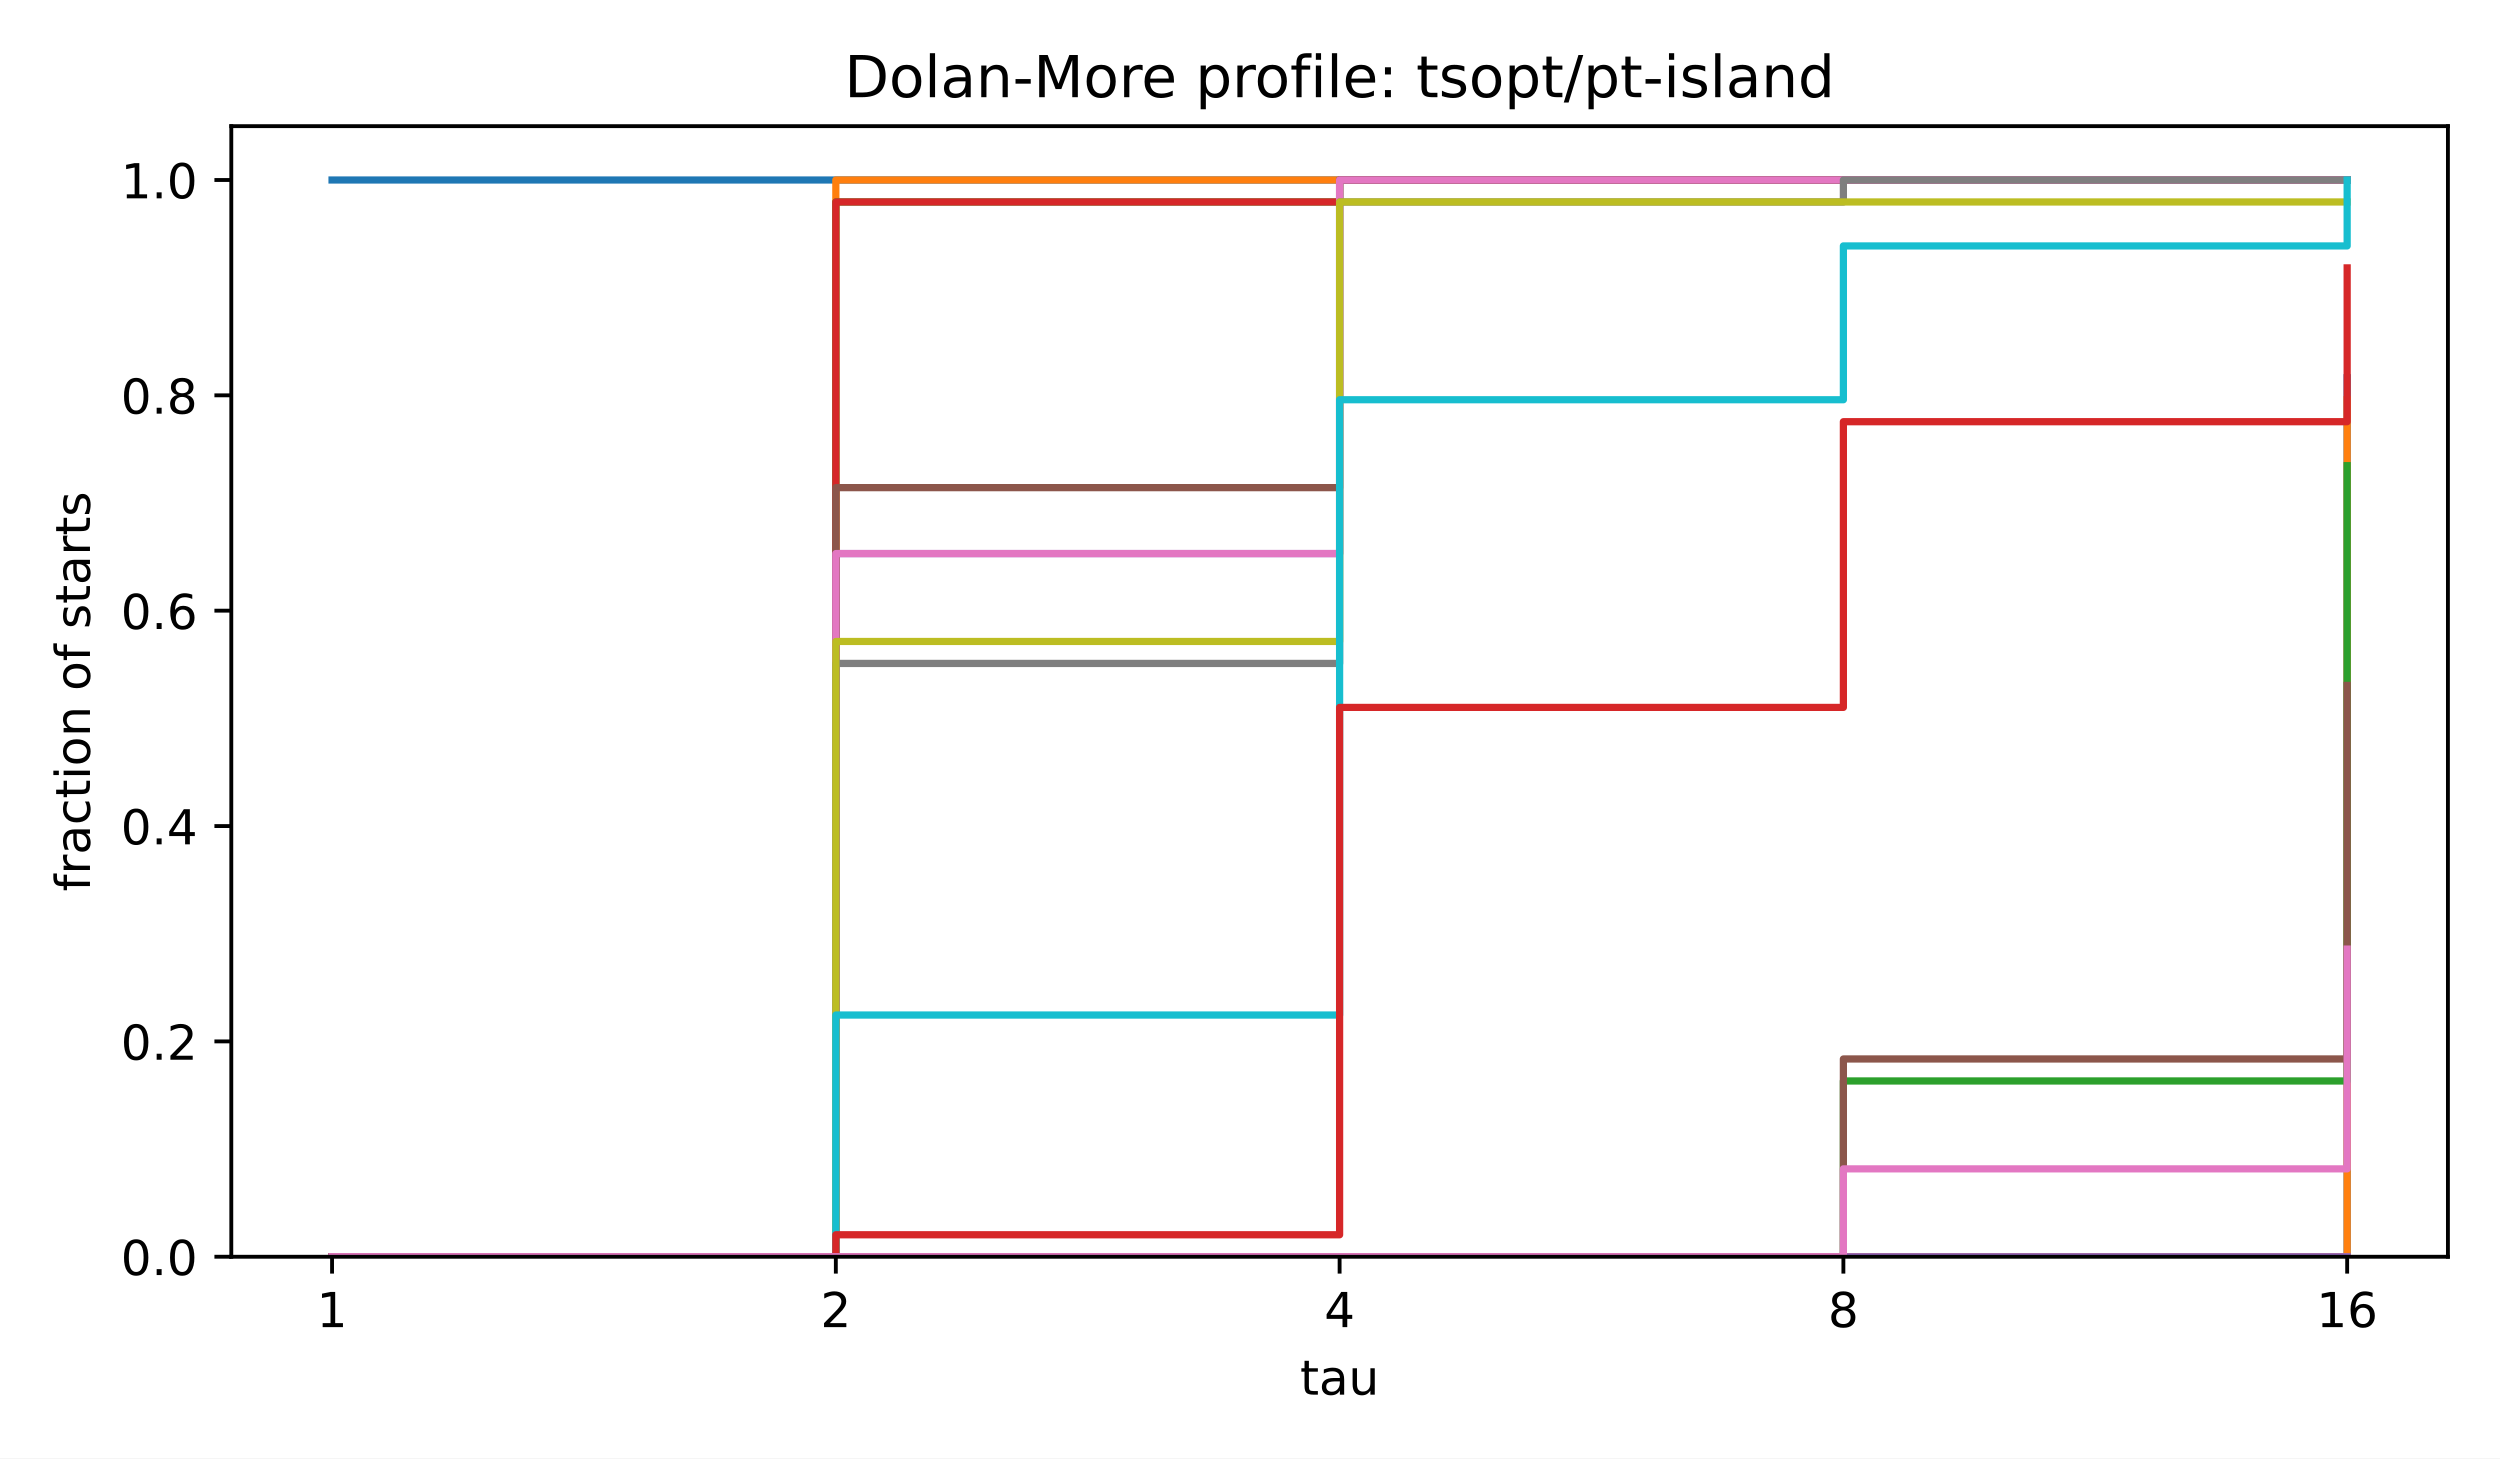
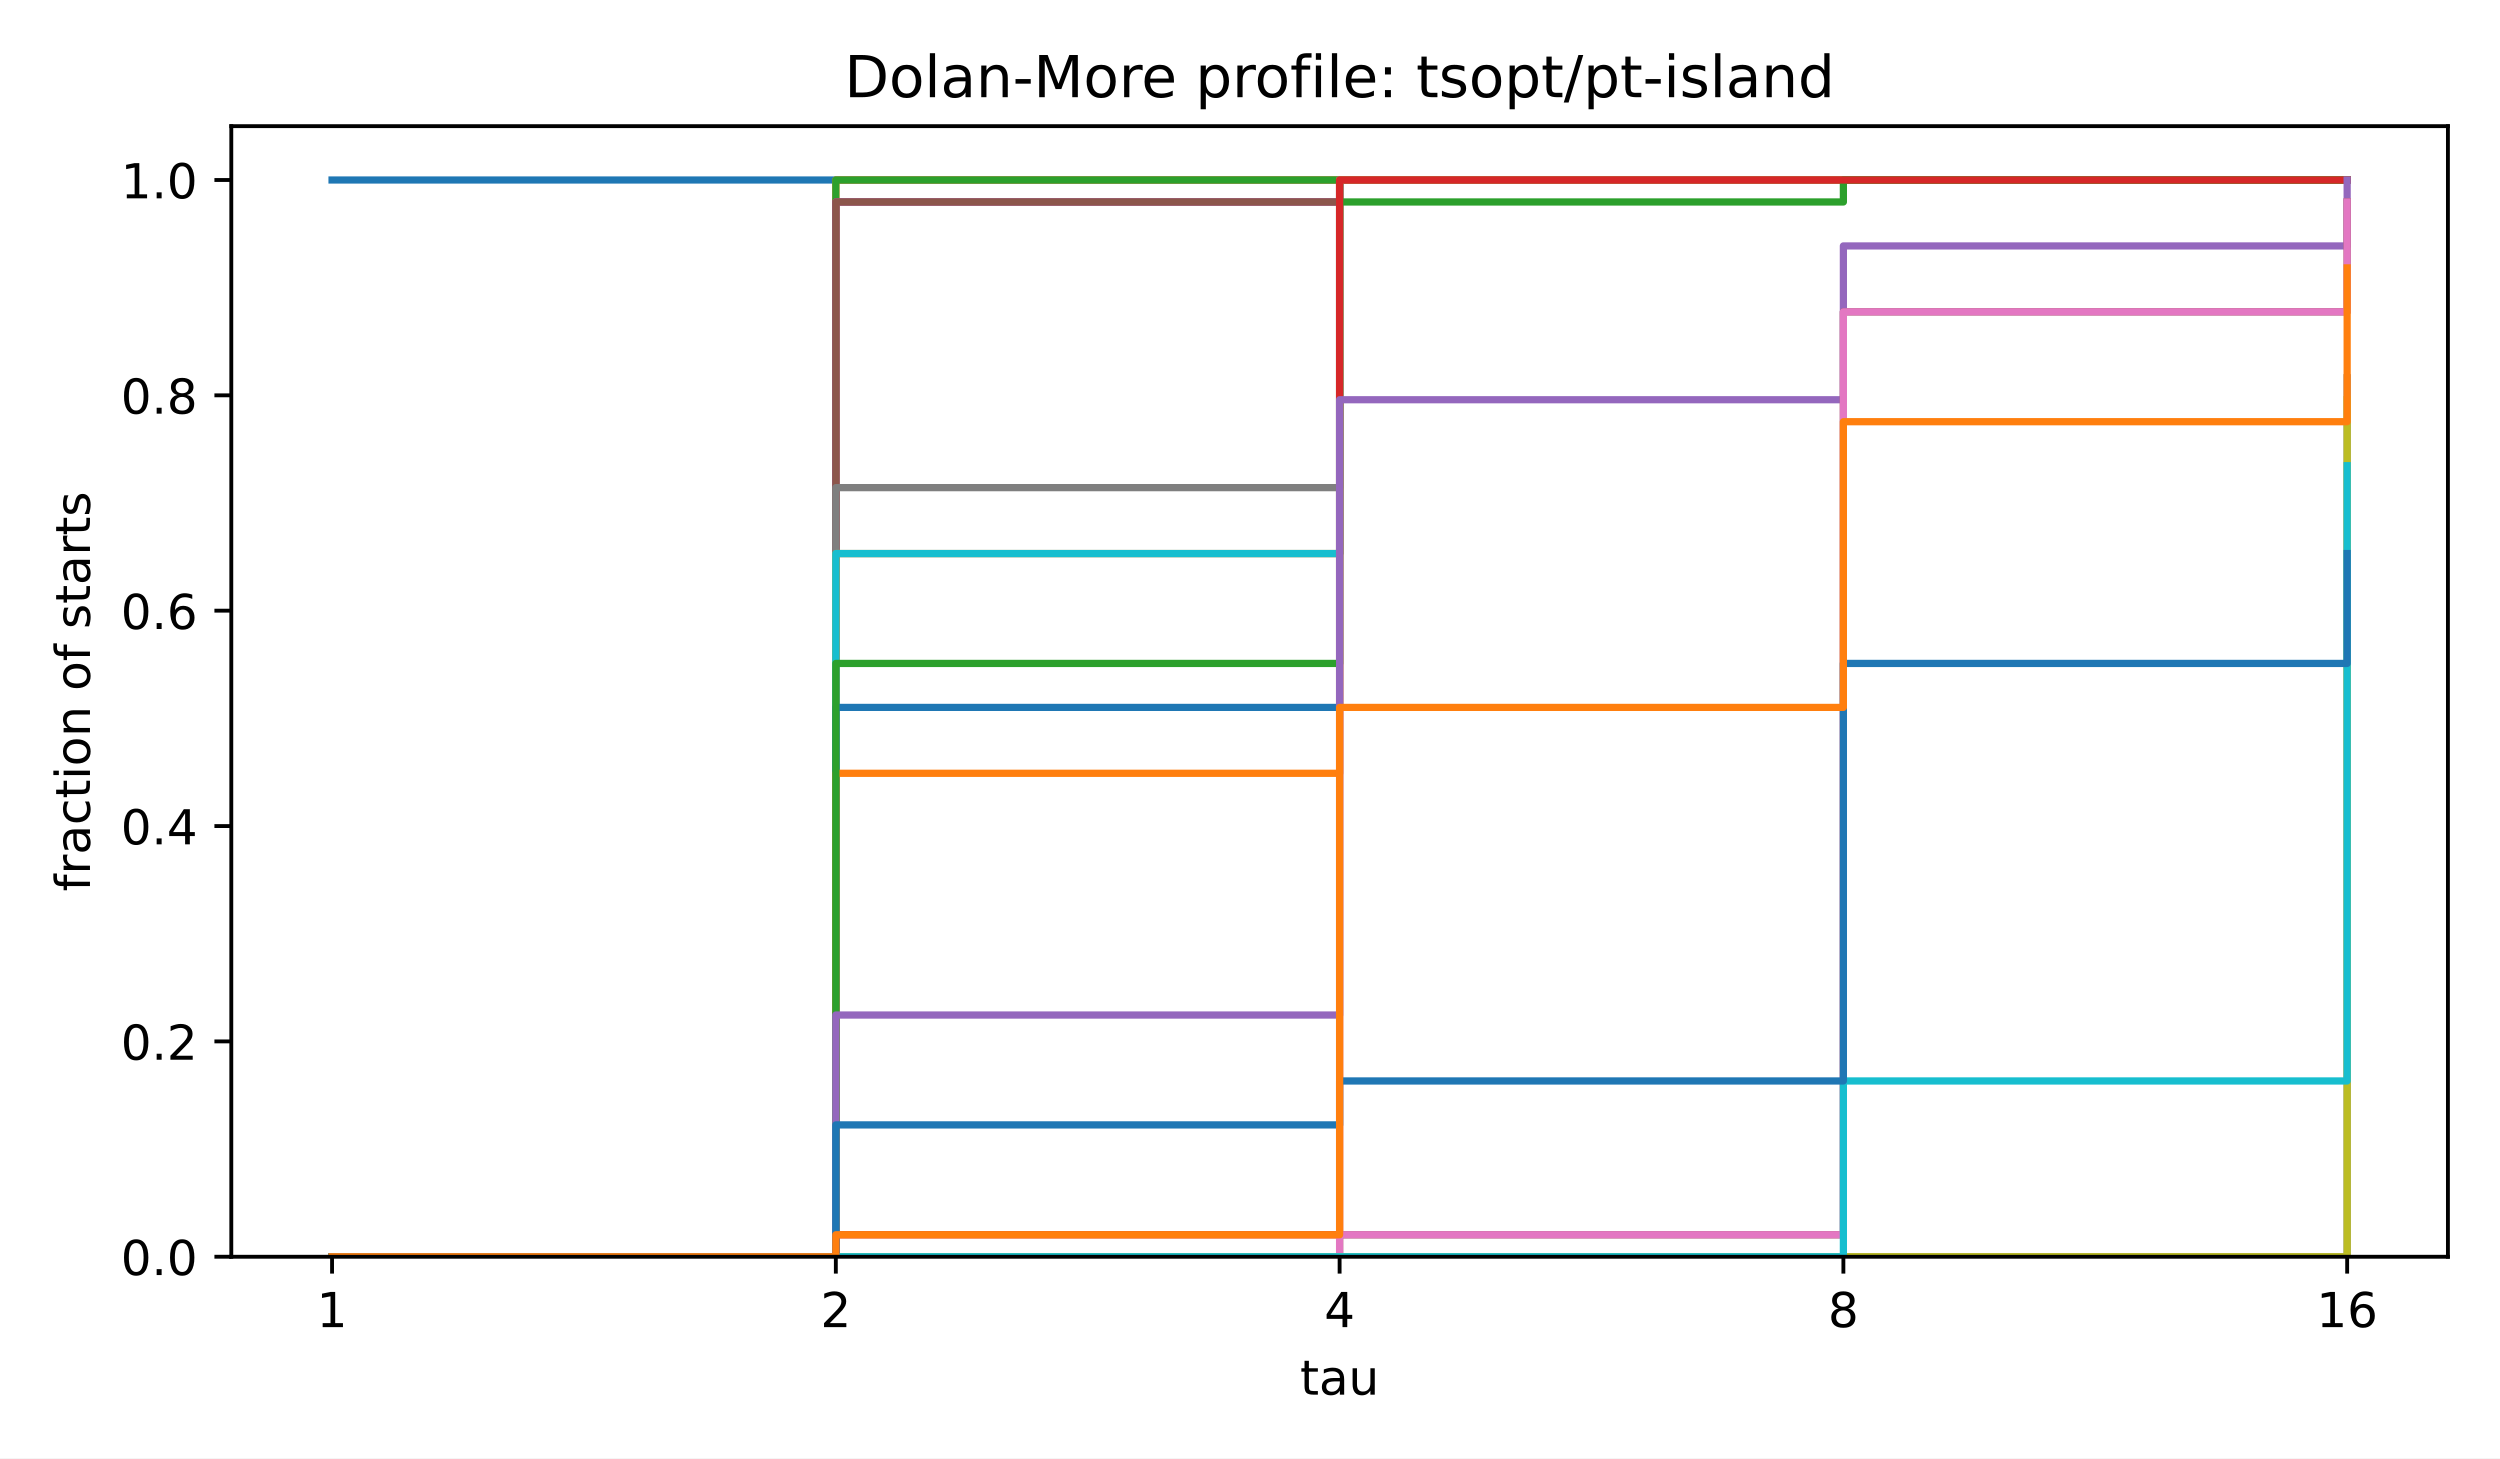
<svg xmlns="http://www.w3.org/2000/svg" xmlns:xlink="http://www.w3.org/1999/xlink" width="518.4pt" height="302.4pt" viewBox="0 0 518.4 302.4" version="1.1">
  <defs>
    <style type="text/css">*{stroke-linejoin: round; stroke-linecap: butt}</style>
  </defs>
  <g id="figure_1">
    <g id="patch_1">
      <path d="M 0 302.4  L 518.4 302.4  L 518.4 0  L 0 0  z " style="fill: #ffffff" />
    </g>
    <g id="axes_1">
      <g id="patch_2">
        <path d="M 47.962 260.6  L 507.6 260.6  L 507.6 26.16  L 47.962 26.16  z " style="fill: #ffffff" />
      </g>
      <g id="matplotlib.axis_1">
        <g id="xtick_1">
          <g id="line2d_1">
            <defs>
              <path id="m8ea4d47d77" d="M 0 0  L 0 3.5  " style="stroke: #000000; stroke-width: 0.8" />
            </defs>
            <g>
              <use xlink:href="#m8ea4d47d77" x="68.855" y="260.6" style="stroke: #000000; stroke-width: 0.8" />
            </g>
          </g>
          <g id="text_1">
            <text style="font-size: 10px; font-family: 'DejaVu Sans', 'Bitstream Vera Sans', 'Computer Modern Sans Serif', 'Lucida Grande', 'Verdana', 'Geneva', 'Lucid', 'Arial', 'Helvetica', 'Avant Garde', sans-serif; text-anchor: middle" x="68.855" y="275.198" transform="rotate(-0 68.85496 275.1977)">1</text>
          </g>
        </g>
        <g id="xtick_2">
          <g id="line2d_2">
            <g>
              <use xlink:href="#m8ea4d47d77" x="173.318" y="260.6" style="stroke: #000000; stroke-width: 0.8" />
            </g>
          </g>
          <g id="text_2">
            <text style="font-size: 10px; font-family: 'DejaVu Sans', 'Bitstream Vera Sans', 'Computer Modern Sans Serif', 'Lucida Grande', 'Verdana', 'Geneva', 'Lucid', 'Arial', 'Helvetica', 'Avant Garde', sans-serif; text-anchor: middle" x="173.318" y="275.198" transform="rotate(-0 173.3181 275.1977)">2</text>
          </g>
        </g>
        <g id="xtick_3">
          <g id="line2d_3">
            <g>
              <use xlink:href="#m8ea4d47d77" x="277.781" y="260.6" style="stroke: #000000; stroke-width: 0.8" />
            </g>
          </g>
          <g id="text_3">
            <text style="font-size: 10px; font-family: 'DejaVu Sans', 'Bitstream Vera Sans', 'Computer Modern Sans Serif', 'Lucida Grande', 'Verdana', 'Geneva', 'Lucid', 'Arial', 'Helvetica', 'Avant Garde', sans-serif; text-anchor: middle" x="277.781" y="275.198" transform="rotate(-0 277.7812 275.1977)">4</text>
          </g>
        </g>
        <g id="xtick_4">
          <g id="line2d_4">
            <g>
              <use xlink:href="#m8ea4d47d77" x="382.244" y="260.6" style="stroke: #000000; stroke-width: 0.8" />
            </g>
          </g>
          <g id="text_4">
            <text style="font-size: 10px; font-family: 'DejaVu Sans', 'Bitstream Vera Sans', 'Computer Modern Sans Serif', 'Lucida Grande', 'Verdana', 'Geneva', 'Lucid', 'Arial', 'Helvetica', 'Avant Garde', sans-serif; text-anchor: middle" x="382.244" y="275.198" transform="rotate(-0 382.2443 275.1977)">8</text>
          </g>
        </g>
        <g id="xtick_5">
          <g id="line2d_5">
            <g>
              <use xlink:href="#m8ea4d47d77" x="486.707" y="260.6" style="stroke: #000000; stroke-width: 0.8" />
            </g>
          </g>
          <g id="text_5">
            <text style="font-size: 10px; font-family: 'DejaVu Sans', 'Bitstream Vera Sans', 'Computer Modern Sans Serif', 'Lucida Grande', 'Verdana', 'Geneva', 'Lucid', 'Arial', 'Helvetica', 'Avant Garde', sans-serif; text-anchor: middle" x="486.707" y="275.198" transform="rotate(-0 486.7074 275.1977)">16</text>
          </g>
        </g>
        <g id="text_6">
          <text style="font-size: 10px; font-family: 'DejaVu Sans', 'Bitstream Vera Sans', 'Computer Modern Sans Serif', 'Lucida Grande', 'Verdana', 'Geneva', 'Lucid', 'Arial', 'Helvetica', 'Avant Garde', sans-serif; text-anchor: middle" x="277.781" y="289.198" transform="rotate(-0 277.7812 289.1977)">tau</text>
        </g>
      </g>
      <g id="matplotlib.axis_2">
        <g id="ytick_1">
          <g id="line2d_6">
            <defs>
              <path id="md659df78fa" d="M 0 0  L -3.5 0  " style="stroke: #000000; stroke-width: 0.8" />
            </defs>
            <g>
              <use xlink:href="#md659df78fa" x="47.962" y="260.6" style="stroke: #000000; stroke-width: 0.8" />
            </g>
          </g>
          <g id="text_7">
            <text style="font-size: 10px; font-family: 'DejaVu Sans', 'Bitstream Vera Sans', 'Computer Modern Sans Serif', 'Lucida Grande', 'Verdana', 'Geneva', 'Lucid', 'Arial', 'Helvetica', 'Avant Garde', sans-serif; text-anchor: end" x="40.962" y="264.399" transform="rotate(-0 40.96234 264.3988)">0.0</text>
          </g>
        </g>
        <g id="ytick_2">
          <g id="line2d_7">
            <g>
              <use xlink:href="#md659df78fa" x="47.962" y="215.945" style="stroke: #000000; stroke-width: 0.8" />
            </g>
          </g>
          <g id="text_8">
            <text style="font-size: 10px; font-family: 'DejaVu Sans', 'Bitstream Vera Sans', 'Computer Modern Sans Serif', 'Lucida Grande', 'Verdana', 'Geneva', 'Lucid', 'Arial', 'Helvetica', 'Avant Garde', sans-serif; text-anchor: end" x="40.962" y="219.744" transform="rotate(-0 40.96234 219.7436)">0.2</text>
          </g>
        </g>
        <g id="ytick_3">
          <g id="line2d_8">
            <g>
              <use xlink:href="#md659df78fa" x="47.962" y="171.29" style="stroke: #000000; stroke-width: 0.8" />
            </g>
          </g>
          <g id="text_9">
            <text style="font-size: 10px; font-family: 'DejaVu Sans', 'Bitstream Vera Sans', 'Computer Modern Sans Serif', 'Lucida Grande', 'Verdana', 'Geneva', 'Lucid', 'Arial', 'Helvetica', 'Avant Garde', sans-serif; text-anchor: end" x="40.962" y="175.088" transform="rotate(-0 40.96234 175.0884)">0.4</text>
          </g>
        </g>
        <g id="ytick_4">
          <g id="line2d_9">
            <g>
              <use xlink:href="#md659df78fa" x="47.962" y="126.634" style="stroke: #000000; stroke-width: 0.8" />
            </g>
          </g>
          <g id="text_10">
            <text style="font-size: 10px; font-family: 'DejaVu Sans', 'Bitstream Vera Sans', 'Computer Modern Sans Serif', 'Lucida Grande', 'Verdana', 'Geneva', 'Lucid', 'Arial', 'Helvetica', 'Avant Garde', sans-serif; text-anchor: end" x="40.962" y="130.433" transform="rotate(-0 40.96234 130.4331)">0.6</text>
          </g>
        </g>
        <g id="ytick_5">
          <g id="line2d_10">
            <g>
              <use xlink:href="#md659df78fa" x="47.962" y="81.979" style="stroke: #000000; stroke-width: 0.8" />
            </g>
          </g>
          <g id="text_11">
            <text style="font-size: 10px; font-family: 'DejaVu Sans', 'Bitstream Vera Sans', 'Computer Modern Sans Serif', 'Lucida Grande', 'Verdana', 'Geneva', 'Lucid', 'Arial', 'Helvetica', 'Avant Garde', sans-serif; text-anchor: end" x="40.962" y="85.778" transform="rotate(-0 40.96234 85.77788)">0.8</text>
          </g>
        </g>
        <g id="ytick_6">
          <g id="line2d_11">
            <g>
              <use xlink:href="#md659df78fa" x="47.962" y="37.324" style="stroke: #000000; stroke-width: 0.8" />
            </g>
          </g>
          <g id="text_12">
            <text style="font-size: 10px; font-family: 'DejaVu Sans', 'Bitstream Vera Sans', 'Computer Modern Sans Serif', 'Lucida Grande', 'Verdana', 'Geneva', 'Lucid', 'Arial', 'Helvetica', 'Avant Garde', sans-serif; text-anchor: end" x="40.962" y="41.123" transform="rotate(-0 40.96234 41.12264)">1.0</text>
          </g>
        </g>
        <g id="text_13">
          <text style="font-size: 10px; font-family: 'DejaVu Sans', 'Bitstream Vera Sans', 'Computer Modern Sans Serif', 'Lucida Grande', 'Verdana', 'Geneva', 'Lucid', 'Arial', 'Helvetica', 'Avant Garde', sans-serif; text-anchor: middle" x="18.657" y="143.38" transform="rotate(-90 18.65687 143.38)">fraction of starts</text>
        </g>
      </g>
      <g id="line2d_12">
        <path d="M 68.855 37.324  L 173.318 37.324  L 173.318 37.324  L 277.781 37.324  L 277.781 37.324  L 382.244 37.324  L 382.244 37.324  L 486.707 37.324  L 486.707 37.324  " clip-path="url(#p4e380cea4b)" style="fill: none; stroke: #1f77b4; stroke-width: 1.5; stroke-linecap: square" />
      </g>
      <g id="line2d_13">
        <path d="M 68.855 260.6  L 173.318 260.6  L 173.318 37.324  L 277.781 37.324  L 277.781 37.324  L 382.244 37.324  L 382.244 37.324  L 486.707 37.324  L 486.707 37.324  " clip-path="url(#p4e380cea4b)" style="fill: none; stroke: #ff7f0e; stroke-width: 1.5; stroke-linecap: square" />
      </g>
      <g id="line2d_14">
-         <path d="M 68.855 260.6  L 173.318 260.6  L 173.318 41.88  L 277.781 41.88  L 277.781 37.324  L 382.244 37.324  L 382.244 37.324  L 486.707 37.324  L 486.707 37.324  " clip-path="url(#p4e380cea4b)" style="fill: none; stroke: #2ca02c; stroke-width: 1.5; stroke-linecap: square" />
+         <path d="M 68.855 260.6  L 173.318 260.6  L 173.318 37.324  L 277.781 37.324  L 277.781 37.324  L 382.244 37.324  L 382.244 37.324  L 486.707 37.324  L 486.707 37.324  " clip-path="url(#p4e380cea4b)" style="fill: none; stroke: #2ca02c; stroke-width: 1.5; stroke-linecap: square" />
      </g>
      <g id="line2d_15">
        <path d="M 68.855 260.6  L 173.318 260.6  L 173.318 41.88  L 277.781 41.88  L 277.781 37.324  L 382.244 37.324  L 382.244 37.324  L 486.707 37.324  L 486.707 37.324  " clip-path="url(#p4e380cea4b)" style="fill: none; stroke: #d62728; stroke-width: 1.5; stroke-linecap: square" />
      </g>
      <g id="line2d_16">
-         <path d="M 68.855 260.6  L 173.318 260.6  L 173.318 114.787  L 277.781 114.787  L 277.781 37.324  L 382.244 37.324  L 382.244 37.324  L 486.707 37.324  L 486.707 37.324  " clip-path="url(#p4e380cea4b)" style="fill: none; stroke: #9467bd; stroke-width: 1.5; stroke-linecap: square" />
+         <path d="M 68.855 260.6  L 173.318 260.6  L 173.318 41.88  L 277.781 41.88  L 277.781 37.324  L 382.244 37.324  L 382.244 37.324  L 486.707 37.324  L 486.707 37.324  " clip-path="url(#p4e380cea4b)" style="fill: none; stroke: #9467bd; stroke-width: 1.5; stroke-linecap: square" />
      </g>
      <g id="line2d_17">
-         <path d="M 68.855 260.6  L 173.318 260.6  L 173.318 101.117  L 277.781 101.117  L 277.781 37.324  L 382.244 37.324  L 382.244 37.324  L 486.707 37.324  L 486.707 37.324  " clip-path="url(#p4e380cea4b)" style="fill: none; stroke: #8c564b; stroke-width: 1.5; stroke-linecap: square" />
+         <path d="M 68.855 260.6  L 173.318 260.6  L 173.318 41.88  L 277.781 41.88  L 277.781 37.324  L 382.244 37.324  L 382.244 37.324  L 486.707 37.324  L 486.707 37.324  " clip-path="url(#p4e380cea4b)" style="fill: none; stroke: #8c564b; stroke-width: 1.5; stroke-linecap: square" />
      </g>
      <g id="line2d_18">
        <path d="M 68.855 260.6  L 173.318 260.6  L 173.318 114.787  L 277.781 114.787  L 277.781 37.324  L 382.244 37.324  L 382.244 37.324  L 486.707 37.324  L 486.707 37.324  " clip-path="url(#p4e380cea4b)" style="fill: none; stroke: #e377c2; stroke-width: 1.5; stroke-linecap: square" />
      </g>
      <g id="line2d_19">
-         <path d="M 68.855 260.6  L 173.318 260.6  L 173.318 137.57  L 277.781 137.57  L 277.781 41.88  L 382.244 41.88  L 382.244 37.324  L 486.707 37.324  L 486.707 37.324  " clip-path="url(#p4e380cea4b)" style="fill: none; stroke: #7f7f7f; stroke-width: 1.5; stroke-linecap: square" />
+         <path d="M 68.855 260.6  L 173.318 260.6  L 173.318 101.117  L 277.781 101.117  L 277.781 37.324  L 382.244 37.324  L 382.244 37.324  L 486.707 37.324  L 486.707 37.324  " clip-path="url(#p4e380cea4b)" style="fill: none; stroke: #7f7f7f; stroke-width: 1.5; stroke-linecap: square" />
      </g>
      <g id="line2d_20">
-         <path d="M 68.855 260.6  L 173.318 260.6  L 173.318 133.014  L 277.781 133.014  L 277.781 41.88  L 382.244 41.88  L 382.244 41.88  L 486.707 41.88  L 486.707 41.88  " clip-path="url(#p4e380cea4b)" style="fill: none; stroke: #bcbd22; stroke-width: 1.5; stroke-linecap: square" />
+         <path d="M 68.855 260.6  L 173.318 260.6  L 173.318 114.787  L 277.781 114.787  L 277.781 37.324  L 382.244 37.324  L 382.244 37.324  L 486.707 37.324  L 486.707 37.324  " clip-path="url(#p4e380cea4b)" style="fill: none; stroke: #bcbd22; stroke-width: 1.5; stroke-linecap: square" />
      </g>
      <g id="line2d_21">
-         <path d="M 68.855 260.6  L 173.318 260.6  L 173.318 210.477  L 277.781 210.477  L 277.781 82.89  L 382.244 82.89  L 382.244 50.994  L 486.707 50.994  L 486.707 37.324  " clip-path="url(#p4e380cea4b)" style="fill: none; stroke: #17becf; stroke-width: 1.5; stroke-linecap: square" />
+         <path d="M 68.855 260.6  L 173.318 260.6  L 173.318 114.787  L 277.781 114.787  L 277.781 37.324  L 382.244 37.324  L 382.244 37.324  L 486.707 37.324  L 486.707 37.324  " clip-path="url(#p4e380cea4b)" style="fill: none; stroke: #17becf; stroke-width: 1.5; stroke-linecap: square" />
      </g>
      <g id="line2d_22">
-         <path d="M 68.855 260.6  L 173.318 260.6  L 173.318 260.6  L 277.781 260.6  L 277.781 260.6  L 382.244 260.6  L 382.244 260.6  L 486.707 260.6  L 486.707 78.334  " clip-path="url(#p4e380cea4b)" style="fill: none; stroke: #1f77b4; stroke-width: 1.5; stroke-linecap: square" />
+         <path d="M 68.855 260.6  L 173.318 260.6  L 173.318 146.684  L 277.781 146.684  L 277.781 37.324  L 382.244 37.324  L 382.244 37.324  L 486.707 37.324  L 486.707 37.324  " clip-path="url(#p4e380cea4b)" style="fill: none; stroke: #1f77b4; stroke-width: 1.5; stroke-linecap: square" />
      </g>
      <g id="line2d_23">
-         <path d="M 68.855 260.6  L 173.318 260.6  L 173.318 260.6  L 277.781 260.6  L 277.781 260.6  L 382.244 260.6  L 382.244 260.6  L 486.707 260.6  L 486.707 82.89  " clip-path="url(#p4e380cea4b)" style="fill: none; stroke: #ff7f0e; stroke-width: 1.5; stroke-linecap: square" />
+         <path d="M 68.855 260.6  L 173.318 260.6  L 173.318 160.354  L 277.781 160.354  L 277.781 37.324  L 382.244 37.324  L 382.244 37.324  L 486.707 37.324  L 486.707 37.324  " clip-path="url(#p4e380cea4b)" style="fill: none; stroke: #ff7f0e; stroke-width: 1.5; stroke-linecap: square" />
      </g>
      <g id="line2d_24">
-         <path d="M 68.855 260.6  L 173.318 260.6  L 173.318 260.6  L 277.781 260.6  L 277.781 260.6  L 382.244 260.6  L 382.244 224.147  L 486.707 224.147  L 486.707 96.56  " clip-path="url(#p4e380cea4b)" style="fill: none; stroke: #2ca02c; stroke-width: 1.5; stroke-linecap: square" />
+         <path d="M 68.855 260.6  L 173.318 260.6  L 173.318 137.57  L 277.781 137.57  L 277.781 41.88  L 382.244 41.88  L 382.244 37.324  L 486.707 37.324  L 486.707 37.324  " clip-path="url(#p4e380cea4b)" style="fill: none; stroke: #2ca02c; stroke-width: 1.5; stroke-linecap: square" />
      </g>
      <g id="line2d_25">
-         <path d="M 68.855 260.6  L 173.318 260.6  L 173.318 256.043  L 277.781 256.043  L 277.781 146.684  L 382.244 146.684  L 382.244 87.447  L 486.707 87.447  L 486.707 55.55  " clip-path="url(#p4e380cea4b)" style="fill: none; stroke: #d62728; stroke-width: 1.5; stroke-linecap: square" />
+         <path d="M 68.855 260.6  L 173.318 260.6  L 173.318 256.043  L 277.781 256.043  L 277.781 37.324  L 382.244 37.324  L 382.244 37.324  L 486.707 37.324  L 486.707 37.324  " clip-path="url(#p4e380cea4b)" style="fill: none; stroke: #d62728; stroke-width: 1.5; stroke-linecap: square" />
      </g>
      <g id="line2d_26">
-         <path d="M 68.855 260.6  L 173.318 260.6  L 173.318 260.6  L 277.781 260.6  L 277.781 260.6  L 382.244 260.6  L 382.244 260.6  L 486.707 260.6  L 486.707 260.6  " clip-path="url(#p4e380cea4b)" style="fill: none; stroke: #9467bd; stroke-width: 1.5; stroke-linecap: square" />
+         <path d="M 68.855 260.6  L 173.318 260.6  L 173.318 210.477  L 277.781 210.477  L 277.781 82.89  L 382.244 82.89  L 382.244 50.994  L 486.707 50.994  L 486.707 37.324  " clip-path="url(#p4e380cea4b)" style="fill: none; stroke: #9467bd; stroke-width: 1.5; stroke-linecap: square" />
      </g>
      <g id="line2d_27">
-         <path d="M 68.855 260.6  L 173.318 260.6  L 173.318 260.6  L 277.781 260.6  L 277.781 260.6  L 382.244 260.6  L 382.244 219.59  L 486.707 219.59  L 486.707 142.127  " clip-path="url(#p4e380cea4b)" style="fill: none; stroke: #8c564b; stroke-width: 1.5; stroke-linecap: square" />
+         <path d="M 68.855 260.6  L 173.318 260.6  L 173.318 260.6  L 277.781 260.6  L 277.781 256.043  L 382.244 256.043  L 382.244 64.664  L 486.707 64.664  L 486.707 41.88  " clip-path="url(#p4e380cea4b)" style="fill: none; stroke: #8c564b; stroke-width: 1.5; stroke-linecap: square" />
      </g>
      <g id="line2d_28">
-         <path d="M 68.855 260.6  L 173.318 260.6  L 173.318 260.6  L 277.781 260.6  L 277.781 260.6  L 382.244 260.6  L 382.244 242.373  L 486.707 242.373  L 486.707 196.807  " clip-path="url(#p4e380cea4b)" style="fill: none; stroke: #e377c2; stroke-width: 1.5; stroke-linecap: square" />
+         <path d="M 68.855 260.6  L 173.318 260.6  L 173.318 260.6  L 277.781 260.6  L 277.781 256.043  L 382.244 256.043  L 382.244 64.664  L 486.707 64.664  L 486.707 41.88  " clip-path="url(#p4e380cea4b)" style="fill: none; stroke: #e377c2; stroke-width: 1.5; stroke-linecap: square" />
+       </g>
+       <g id="line2d_29">
+         <path d="M 68.855 260.6  L 173.318 260.6  L 173.318 260.6  L 277.781 260.6  L 277.781 260.6  L 382.244 260.6  L 382.244 260.6  L 486.707 260.6  L 486.707 78.334  " clip-path="url(#p4e380cea4b)" style="fill: none; stroke: #7f7f7f; stroke-width: 1.5; stroke-linecap: square" />
+       </g>
+       <g id="line2d_30">
+         <path d="M 68.855 260.6  L 173.318 260.6  L 173.318 260.6  L 277.781 260.6  L 277.781 260.6  L 382.244 260.6  L 382.244 260.6  L 486.707 260.6  L 486.707 82.89  " clip-path="url(#p4e380cea4b)" style="fill: none; stroke: #bcbd22; stroke-width: 1.5; stroke-linecap: square" />
+       </g>
+       <g id="line2d_31">
+         <path d="M 68.855 260.6  L 173.318 260.6  L 173.318 260.6  L 277.781 260.6  L 277.781 260.6  L 382.244 260.6  L 382.244 224.147  L 486.707 224.147  L 486.707 96.56  " clip-path="url(#p4e380cea4b)" style="fill: none; stroke: #17becf; stroke-width: 1.5; stroke-linecap: square" />
+       </g>
+       <g id="line2d_32">
+         <path d="M 68.855 260.6  L 173.318 260.6  L 173.318 233.26  L 277.781 233.26  L 277.781 224.147  L 382.244 224.147  L 382.244 137.57  L 486.707 137.57  L 486.707 114.787  " clip-path="url(#p4e380cea4b)" style="fill: none; stroke: #1f77b4; stroke-width: 1.5; stroke-linecap: square" />
+       </g>
+       <g id="line2d_33">
+         <path d="M 68.855 260.6  L 173.318 260.6  L 173.318 256.043  L 277.781 256.043  L 277.781 146.684  L 382.244 146.684  L 382.244 87.447  L 486.707 87.447  L 486.707 55.55  " clip-path="url(#p4e380cea4b)" style="fill: none; stroke: #ff7f0e; stroke-width: 1.5; stroke-linecap: square" />
      </g>
      <g id="patch_3">
        <path d="M 47.962 260.6  L 47.962 26.16  " style="fill: none; stroke: #000000; stroke-width: 0.8; stroke-linejoin: miter; stroke-linecap: square" />
      </g>
      <g id="patch_4">
        <path d="M 507.6 260.6  L 507.6 26.16  " style="fill: none; stroke: #000000; stroke-width: 0.8; stroke-linejoin: miter; stroke-linecap: square" />
      </g>
      <g id="patch_5">
        <path d="M 47.962 260.6  L 507.6 260.6  " style="fill: none; stroke: #000000; stroke-width: 0.8; stroke-linejoin: miter; stroke-linecap: square" />
      </g>
      <g id="patch_6">
        <path d="M 47.962 26.16  L 507.6 26.16  " style="fill: none; stroke: #000000; stroke-width: 0.8; stroke-linejoin: miter; stroke-linecap: square" />
      </g>
      <g id="text_14">
        <text style="font-size: 12px; font-family: 'DejaVu Sans', 'Bitstream Vera Sans', 'Computer Modern Sans Serif', 'Lucida Grande', 'Verdana', 'Geneva', 'Lucid', 'Arial', 'Helvetica', 'Avant Garde', sans-serif; text-anchor: middle" x="277.781" y="20.16" transform="rotate(-0 277.7812 20.16)">Dolan-More profile: tsopt/pt-island</text>
      </g>
    </g>
  </g>
  <defs>
    <clipPath id="p4e380cea4b">
      <rect x="47.962" y="26.16" width="459.638" height="234.44" />
    </clipPath>
  </defs>
</svg>
